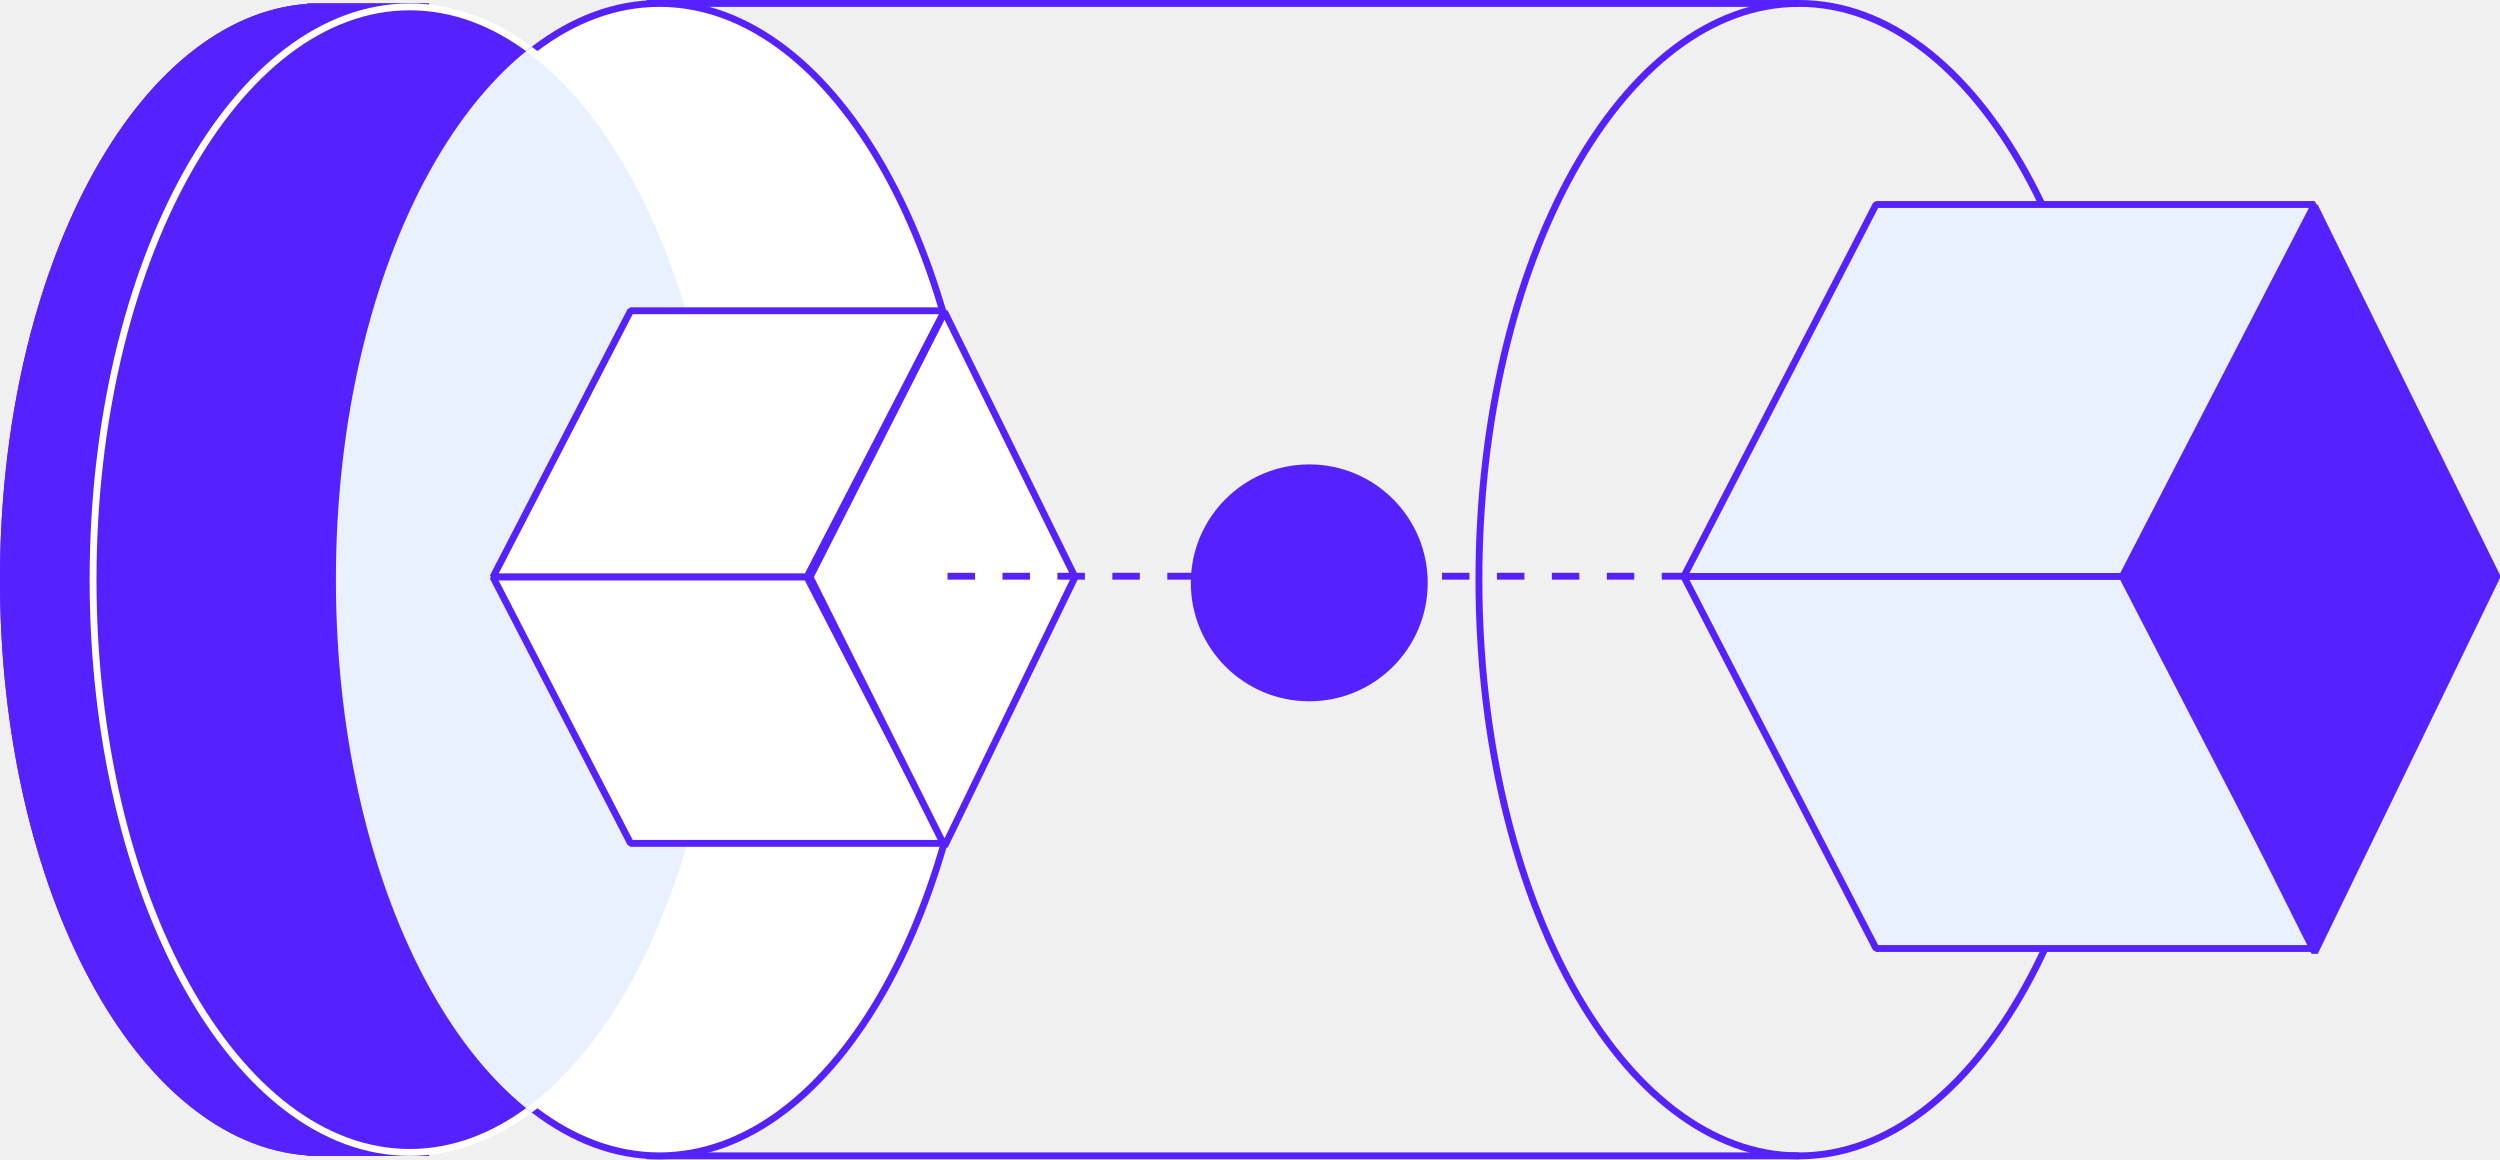
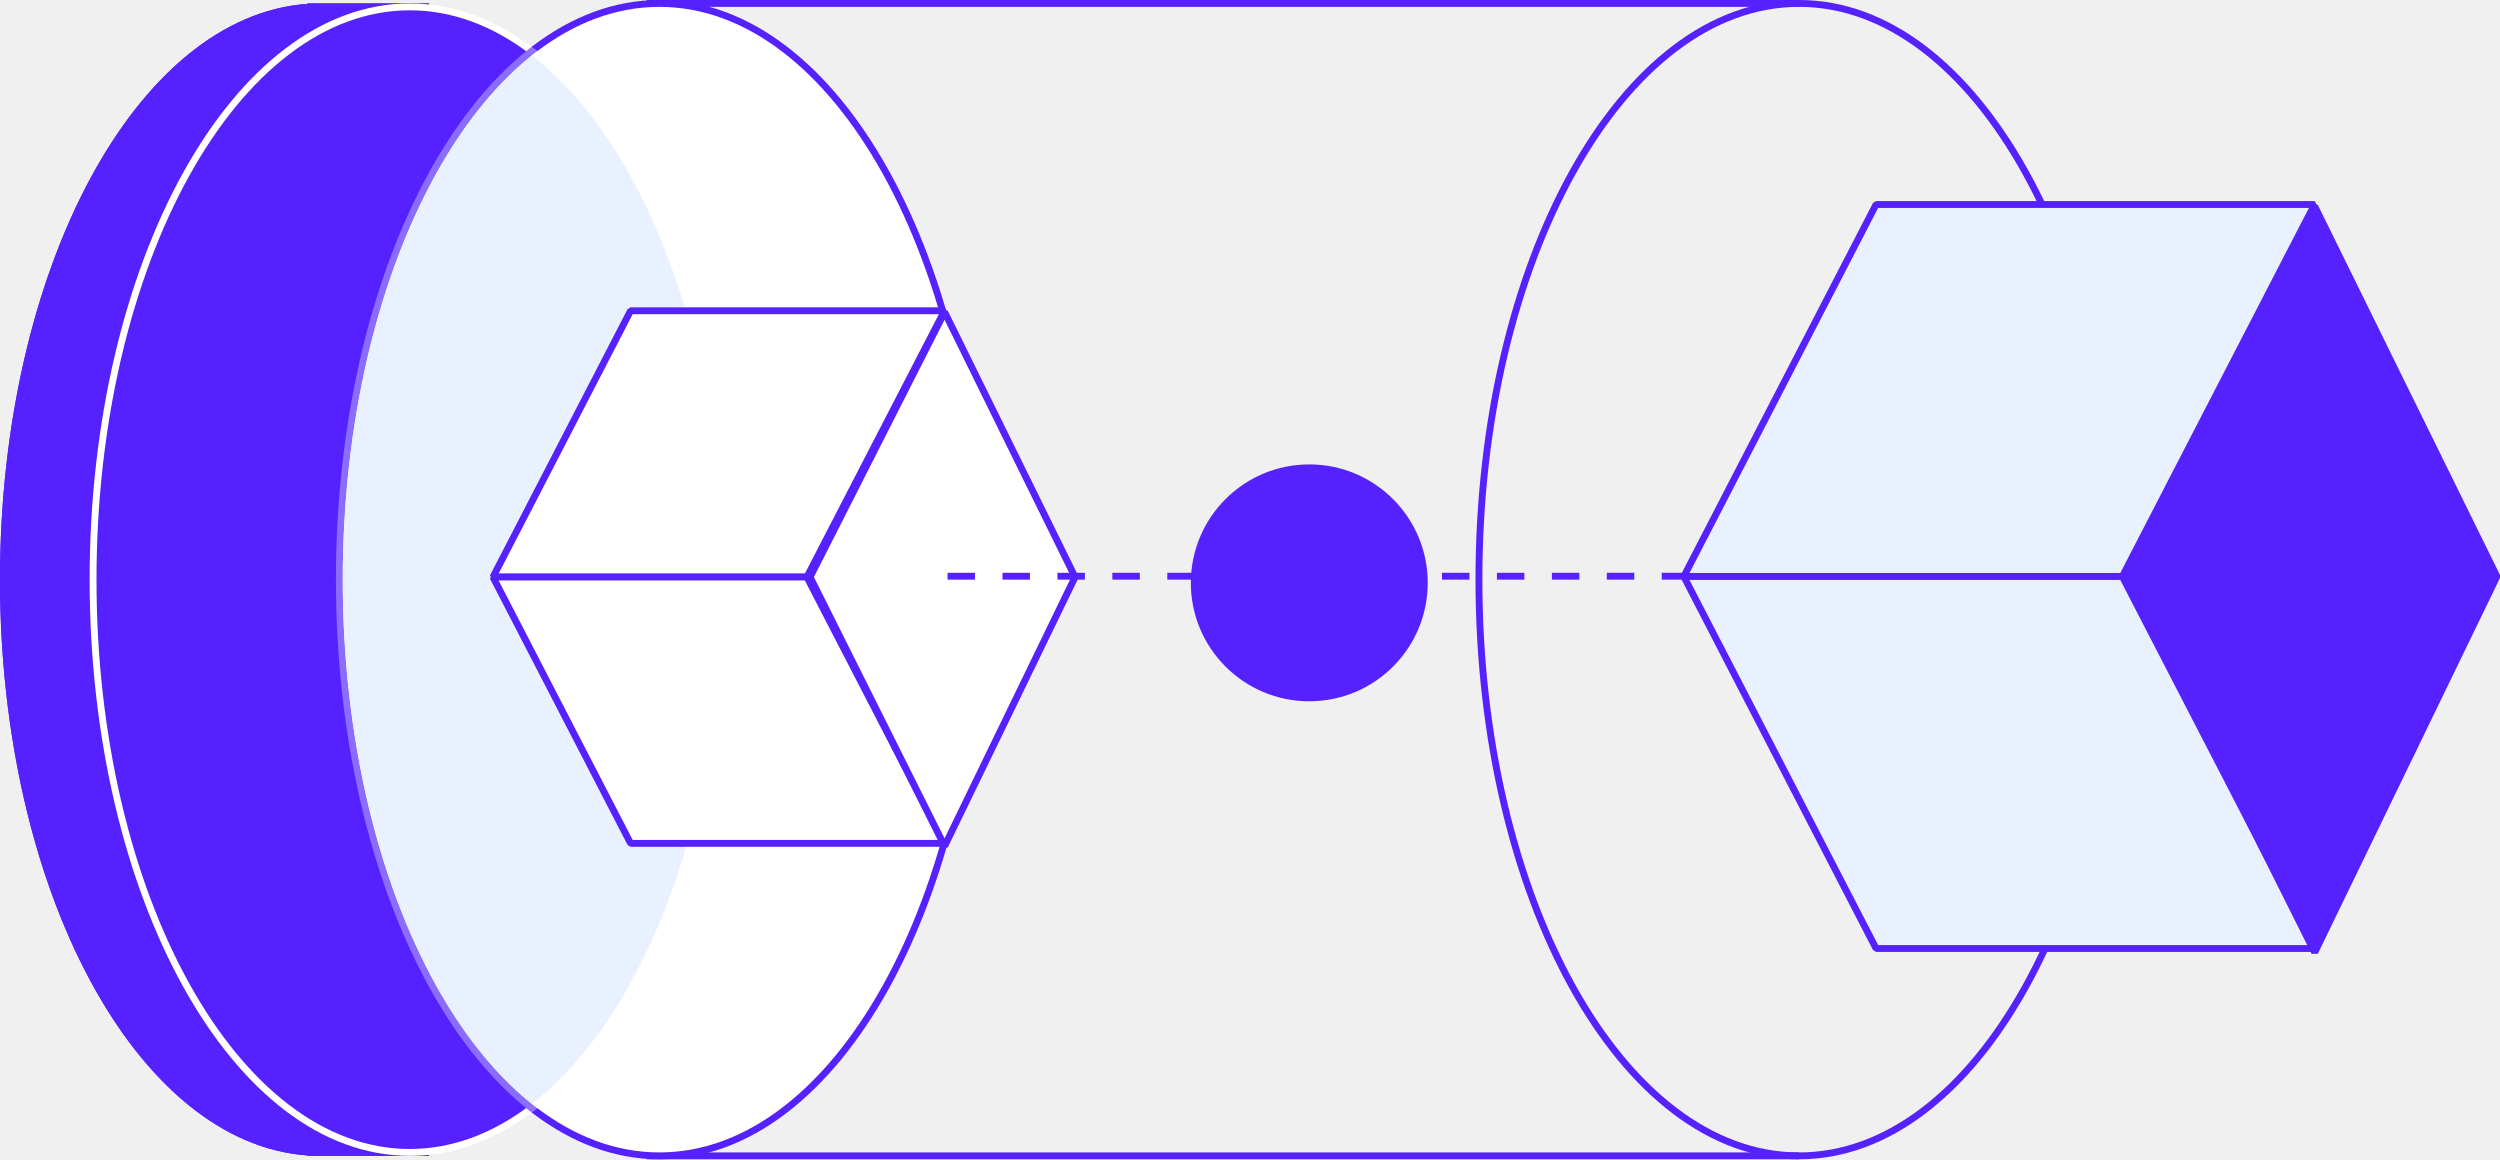
- <svg xmlns="http://www.w3.org/2000/svg" preserveAspectRatio="none" overflow="visible" style="display: block;" width="425.026" height="197.091" viewBox="0 0 425.026 197.091" fill="none">
-   <g id="Group 1197147533">
-     <path id="Rectangle 34650916" d="M305.859 0.584L109.935 0.584M305.859 196.507L109.935 196.507" stroke="#5521FF" stroke-width="1.168" />
-     <ellipse id="Ellipse 9750" cx="305.858" cy="98.546" rx="97.962" ry="54.423" transform="rotate(90 305.858 98.5457)" stroke="#5521FF" stroke-width="1.168" />
-     <g id="Union">
-       <mask id="path-3-inside-1_0_75" fill="white">
-         <path d="M108.847 98.545C108.847 140.953 93.875 177.066 72.928 190.697L72.928 196.507L52.246 196.507L52.246 196.429C23.198 194.371 1.03982e-06 151.335 3.34734e-06 98.545C4.99663e-05 45.755 23.198 2.718 52.246 0.661L52.246 0.583L72.928 0.583L72.928 6.393C93.875 20.024 108.847 56.137 108.847 98.545Z" />
-       </mask>
-       <path d="M108.847 98.545C108.847 140.953 93.875 177.066 72.928 190.697L72.928 196.507L52.246 196.507L52.246 196.429C23.198 194.371 1.03982e-06 151.335 3.34734e-06 98.545C4.99663e-05 45.755 23.198 2.718 52.246 0.661L52.246 0.583L72.928 0.583L72.928 6.393C93.875 20.024 108.847 56.137 108.847 98.545Z" fill="#5521FF" />
-       <path d="M108.847 98.545L110.015 98.545V98.545L108.847 98.545ZM72.928 190.697L72.291 189.718L71.76 190.064L71.76 190.697L72.928 190.697ZM72.928 196.507L72.928 197.675L74.096 197.675L74.096 196.507L72.928 196.507ZM52.246 196.507L51.078 196.507L51.078 197.675L52.246 197.675L52.246 196.507ZM52.246 196.429L53.414 196.429L53.414 195.341L52.329 195.264L52.246 196.429ZM3.34734e-06 98.545L-1.168 98.545V98.545L3.34734e-06 98.545ZM52.246 0.661L52.329 1.826L53.414 1.749L53.414 0.661L52.246 0.661ZM52.246 0.583L52.246 -0.585L51.078 -0.585L51.078 0.583L52.246 0.583ZM72.928 0.583L74.096 0.583L74.096 -0.585L72.928 -0.585L72.928 0.583ZM72.928 6.393L71.76 6.393L71.76 7.026L72.291 7.372L72.928 6.393ZM108.847 98.545L107.679 98.545C107.679 119.617 103.958 139.1 97.657 154.982C91.348 170.882 82.492 183.08 72.291 189.718L72.928 190.697L73.565 191.676C84.311 184.683 93.414 172.009 99.828 155.843C106.249 139.659 110.015 119.88 110.015 98.545L108.847 98.545ZM72.928 190.697L71.76 190.697L71.76 196.507L72.928 196.507L74.096 196.507L74.096 190.697L72.928 190.697ZM72.928 196.507L72.928 195.339L52.246 195.339L52.246 196.507L52.246 197.675L72.928 197.675L72.928 196.507ZM52.246 196.507L53.414 196.507L53.414 196.429L52.246 196.429L51.078 196.429L51.078 196.507L52.246 196.507ZM52.246 196.429L52.329 195.264C38.385 194.276 25.606 183.417 16.26 165.96C6.935 148.543 1.168 124.782 1.168 98.545L3.34734e-06 98.545L-1.168 98.545C-1.168 125.097 4.664 149.25 14.2 167.063C23.716 184.836 37.059 196.524 52.164 197.594L52.246 196.429ZM3.34734e-06 98.545L1.168 98.545C1.168 72.307 6.935 48.547 16.26 31.13C25.606 13.673 38.385 2.814 52.329 1.826L52.246 0.661L52.164 -0.504C37.06 0.566 23.716 12.254 14.201 30.027C4.664 47.84 -1.168 71.993 -1.168 98.545L3.34734e-06 98.545ZM52.246 0.661L53.414 0.661L53.414 0.583L52.246 0.583L51.078 0.583L51.078 0.661L52.246 0.661ZM52.246 0.583L52.246 1.751L72.928 1.751L72.928 0.583L72.928 -0.585L52.246 -0.585L52.246 0.583ZM72.928 0.583L71.76 0.583L71.76 6.393L72.928 6.393L74.096 6.393L74.096 0.583L72.928 0.583ZM72.928 6.393L72.291 7.372C82.492 14.01 91.348 26.208 97.657 42.108C103.958 57.99 107.679 77.472 107.679 98.545L108.847 98.545L110.015 98.545C110.015 77.209 106.249 57.431 99.828 41.247C93.414 25.081 84.311 12.406 73.565 5.414L72.928 6.393Z" fill="#5521FF" mask="url(#path-3-inside-1_0_75)" />
-     </g>
-     <path id="Ellipse 9751" d="M123.501 98.546C123.501 125.517 117.427 149.906 107.635 167.531C97.832 185.176 84.382 195.924 69.662 195.924C54.942 195.924 41.493 185.177 31.69 167.531C21.898 149.906 15.822 125.517 15.822 98.546C15.822 71.575 21.898 47.185 31.69 29.56C41.493 11.914 54.942 1.168 69.662 1.168C84.382 1.168 97.832 11.914 107.635 29.56C117.427 47.185 123.501 71.575 123.501 98.546Z" fill="#5521FF" stroke="white" stroke-width="1.168" />
-     <ellipse id="Ellipse 9752" cx="112.112" cy="98.546" rx="97.962" ry="54.423" transform="rotate(90 112.112 98.5456)" fill="white" stroke="#5521FF" stroke-width="1.168" />
-     <g id="Mask group">
-       <mask id="mask0_0_75" style="mask-type:alpha" maskUnits="userSpaceOnUse" x="57" y="-1" width="111" height="199">
-         <ellipse id="Ellipse 9755" cx="112.113" cy="98.545" rx="97.962" ry="54.423" transform="rotate(90 112.113 98.5451)" fill="white" stroke="#FF21C7" stroke-width="1.168" />
-       </mask>
-       <g mask="url(#mask0_0_75)">
-         <path id="Ellipse 9754" d="M123.502 98.545C123.502 125.516 117.428 149.905 107.636 167.531C97.833 185.176 84.383 195.923 69.663 195.923C54.943 195.923 41.493 185.176 31.691 167.531C21.898 149.905 15.823 125.516 15.823 98.545C15.823 71.574 21.898 47.184 31.691 29.559C41.493 11.914 54.943 1.167 69.663 1.167C84.383 1.168 97.833 11.914 107.636 29.559C117.428 47.184 123.502 71.574 123.502 98.545Z" fill="#E9F1FF" stroke="white" stroke-width="1.168" />
-       </g>
-     </g>
-     <circle id="Ellipse 9753" cx="222.591" cy="99.09" r="20.137" fill="#5521FF" />
-     <g id="Group 1197147523">
-       <path id="Rectangle 34650866" d="M160.579 52.83L137.183 98.103L83.812 98.103L107.208 52.83L160.579 52.83Z" fill="white" stroke="#5521FF" stroke-width="1.168" stroke-linejoin="bevel" />
-       <path id="Rectangle 34650867" d="M160.579 143.378L137.183 98.105L83.812 98.105L107.208 143.378L160.579 143.378Z" fill="white" stroke="#5521FF" stroke-width="1.168" stroke-linejoin="bevel" />
-       <path id="Rectangle 34650868" d="M160.592 143.847L137.72 98.104L160.592 53.052L182.771 98.104L160.592 143.847Z" fill="white" stroke="#5521FF" stroke-width="1.168" stroke-linejoin="bevel" />
-     </g>
-     <line id="Line 578" x1="161.093" y1="97.964" x2="292.797" y2="97.964" stroke="#5521FF" stroke-width="1.168" stroke-dasharray="4.67 4.67" />
-     <g id="Group 1197147522">
-       <path id="Rectangle 34650866_2" d="M375.006 52.83L351.611 98.103L298.239 98.103L321.635 52.83L375.006 52.83Z" fill="#E9F1FF" stroke="#5521FF" stroke-width="1.168" stroke-linejoin="bevel" />
-       <path id="Rectangle 34650867_2" d="M375.006 143.378L351.611 98.105L298.239 98.105L321.635 143.378L375.006 143.378Z" fill="#E9F1FF" stroke="#5521FF" stroke-width="1.168" stroke-linejoin="bevel" />
-       <path id="Rectangle 34650868_2" d="M375.019 143.848L352.147 98.104L375.019 53.053L397.198 98.104L375.019 143.848Z" fill="#5521FF" stroke="#5521FF" stroke-width="1.168" stroke-linejoin="bevel" />
-     </g>
-     <g id="Group 1197147525">
-       <path id="Rectangle 34650866_3" d="M393.501 34.769L360.82 98.01L286.266 98.01L318.947 34.769L393.501 34.769Z" fill="#E9F1FF" stroke="#5521FF" stroke-width="1.168" stroke-linejoin="bevel" />
-       <path id="Rectangle 34650867_3" d="M393.501 161.25L360.82 98.009L286.266 98.009L318.947 161.25L393.501 161.25Z" fill="#E9F1FF" stroke="#5521FF" stroke-width="1.168" stroke-linejoin="bevel" />
-       <path id="Rectangle 34650868_3" d="M393.519 161.908L361.57 98.009L393.519 35.077L424.501 98.009L393.519 161.908Z" fill="#5521FF" stroke="#5521FF" stroke-width="1.168" stroke-linejoin="bevel" />
-     </g>
+ <svg xmlns="http://www.w3.org/2000/svg" display="block" fill="none" height="197.091" preserveAspectRatio="none" viewBox="0 0 425.026 197.091" width="425.026">
+   <mask id="a" fill="#fff">
+     <path d="m108.847 98.545c0 42.408-14.972 78.521-35.919 92.152v5.81h-20.682v-.078c-29.048-2.058-52.246-45.094-52.246-97.884 0-52.79 23.198-95.826 52.246-97.884v-.078l20.682 0v5.81c20.948 13.631 35.919 49.744 35.919 92.152z" fill="#fff" />
+   </mask>
+   <mask id="b" height="199" maskUnits="userSpaceOnUse" width="111" x="57" y="-1">
+     <ellipse cx="112.113" cy="98.545" fill="#fff" rx="97.962" ry="54.423" stroke="#ff21c7" stroke-width="1.168" transform="matrix(0 1 -1 0 210.6581 -13.5679)" />
+   </mask>
+   <path d="m305.859.584-195.924-0m195.924 195.923h-195.924" stroke="#5521ff" stroke-width="1.168" />
+   <ellipse cx="305.858" cy="98.546" rx="97.962" ry="54.423" stroke="#5521ff" stroke-width="1.168" transform="matrix(0 1 -1 0 404.4037 -207.3123)" />
+   <path d="m108.847 98.545c0 42.408-14.972 78.521-35.919 92.152v5.81h-20.682v-.078c-29.048-2.058-52.246-45.094-52.246-97.884 0-52.79 23.198-95.826 52.246-97.884v-.078l20.682 0v5.81c20.948 13.631 35.919 49.744 35.919 92.152z" fill="#5521ff" />
+   <path d="m108.847 98.545h1.168zm-35.919 92.152-.637-.979-.531.346v.633zm0 5.81v1.168h1.168v-1.168zm-20.682 0h-1.168v1.168h1.168zm0-.078h1.168v-1.088l-1.085-.077zm-52.246-97.884h-1.168zm52.246-97.884.083 1.165 1.085-.077v-1.088zm0-.078v-1.168l-1.168-0v1.168zm20.682 0h1.168v-1.168h-1.168zm0 5.81h-1.168v.633l.531.345zm35.919 92.152h-1.168c0 21.072-3.721 40.555-10.022 56.437-6.309 15.9-15.165 28.098-25.366 34.736l.637.979.637.979c10.746-6.993 19.849-19.667 26.263-35.833 6.421-16.184 10.187-35.963 10.187-57.298zm-35.919 92.152h-1.168v5.81h1.168 1.168v-5.81zm0 5.81v-1.168h-20.682v1.168 1.168h20.682zm-20.682 0h1.168v-.078h-1.168-1.168v.078zm0-.078.083-1.165c-13.944-.988-26.723-11.847-36.069-29.304-9.325-17.417-15.092-41.178-15.092-67.415h-1.168-1.168c0 26.552 5.832 50.705 15.368 68.518 9.515 17.773 22.859 29.461 37.963 30.531zm-52.246-97.884h1.168c0-26.238 5.767-49.998 15.092-67.415 9.346-17.457 22.125-28.316 36.069-29.303l-.083-1.165-.083-1.165c-15.104 1.07-28.448 12.758-37.963 30.531-9.537 17.813-15.369 41.965-15.369 68.518zm52.246-97.884h1.168v-.078h-1.168-1.168v.078zm0-.078v1.168h20.682v-1.168-1.168h-20.682zm20.682 0h-1.168v5.81h1.168 1.168v-5.81zm0 5.81-.637.979c10.201 6.638 19.058 18.836 25.366 34.737 6.301 15.882 10.022 35.364 10.022 56.437h1.168 1.168c0-21.336-3.766-41.114-10.187-57.298-6.414-16.166-15.517-28.84-26.263-35.833z" fill="#5521ff" mask="url(#a)" />
+   <path d="m123.501 98.546c0 26.971-6.074 51.36-15.866 68.985-9.803 17.645-23.253 28.393-37.973 28.393-14.72 0-28.17-10.747-37.973-28.393-9.792-17.625-15.867-42.014-15.867-68.985 0-26.971 6.075-51.361 15.867-68.986 9.803-17.645 23.253-28.392 37.973-28.392 14.72 0 28.17 10.746 37.973 28.392 9.792 17.625 15.866 42.015 15.866 68.986z" fill="#5521ff" stroke="#fff" stroke-width="1.168" />
+   <ellipse cx="112.112" cy="98.546" fill="#fff" rx="97.962" ry="54.423" stroke="#5521ff" stroke-width="1.168" transform="matrix(0 1 -1 0 210.6576 -13.5664)" />
+   <g mask="url(#b)">
+     <path d="m123.502 98.545c0 26.971-6.074 51.36-15.866 68.986-9.803 17.645-23.253 28.392-37.973 28.392-14.72 0-28.17-10.747-37.973-28.392-9.792-17.626-15.867-42.015-15.867-68.986 0-26.971 6.075-51.361 15.867-68.986 9.803-17.645 23.253-28.392 37.973-28.392 14.72 0 28.17 10.746 37.973 28.392 9.792 17.625 15.866 42.015 15.866 68.986z" fill="#e9f1ff" stroke="#fff" stroke-width="1.168" />
+   </g>
+   <circle cx="222.591" cy="99.09" fill="#5521ff" r="20.137" />
+   <g stroke="#5521ff" stroke-width="1.168">
+     <path d="m160.579 52.83-23.396 45.273-53.371-0 23.396-45.273z" fill="#fff" stroke-linejoin="bevel" />
+     <path d="m160.579 143.378-23.396-45.273h-53.371l23.396 45.273z" fill="#fff" stroke-linejoin="bevel" />
+     <path d="m160.592 143.847-22.872-45.743 22.872-45.051 22.179 45.051z" fill="#fff" stroke-linejoin="bevel" />
+     <path d="m161.093 97.964h131.704" stroke-dasharray="4.67 4.67" />
+     <path d="m375.006 52.83-23.395 45.273h-53.372l23.396-45.273z" fill="#e9f1ff" stroke-linejoin="bevel" />
+     <path d="m375.006 143.378-23.395-45.273h-53.372l23.396 45.273z" fill="#e9f1ff" stroke-linejoin="bevel" />
+     <path d="m375.019 143.848-22.872-45.744 22.872-45.051 22.179 45.051z" fill="#5521ff" stroke-linejoin="bevel" />
+     <path d="m393.501 34.769-32.681 63.241h-74.554l32.681-63.241z" fill="#e9f1ff" stroke-linejoin="bevel" />
+     <path d="m393.501 161.25-32.681-63.241h-74.554l32.681 63.241z" fill="#e9f1ff" stroke-linejoin="bevel" />
+     <path d="m393.519 161.908-31.949-63.899 31.949-62.932 30.982 62.932z" fill="#5521ff" stroke-linejoin="bevel" />
  </g>
</svg>
